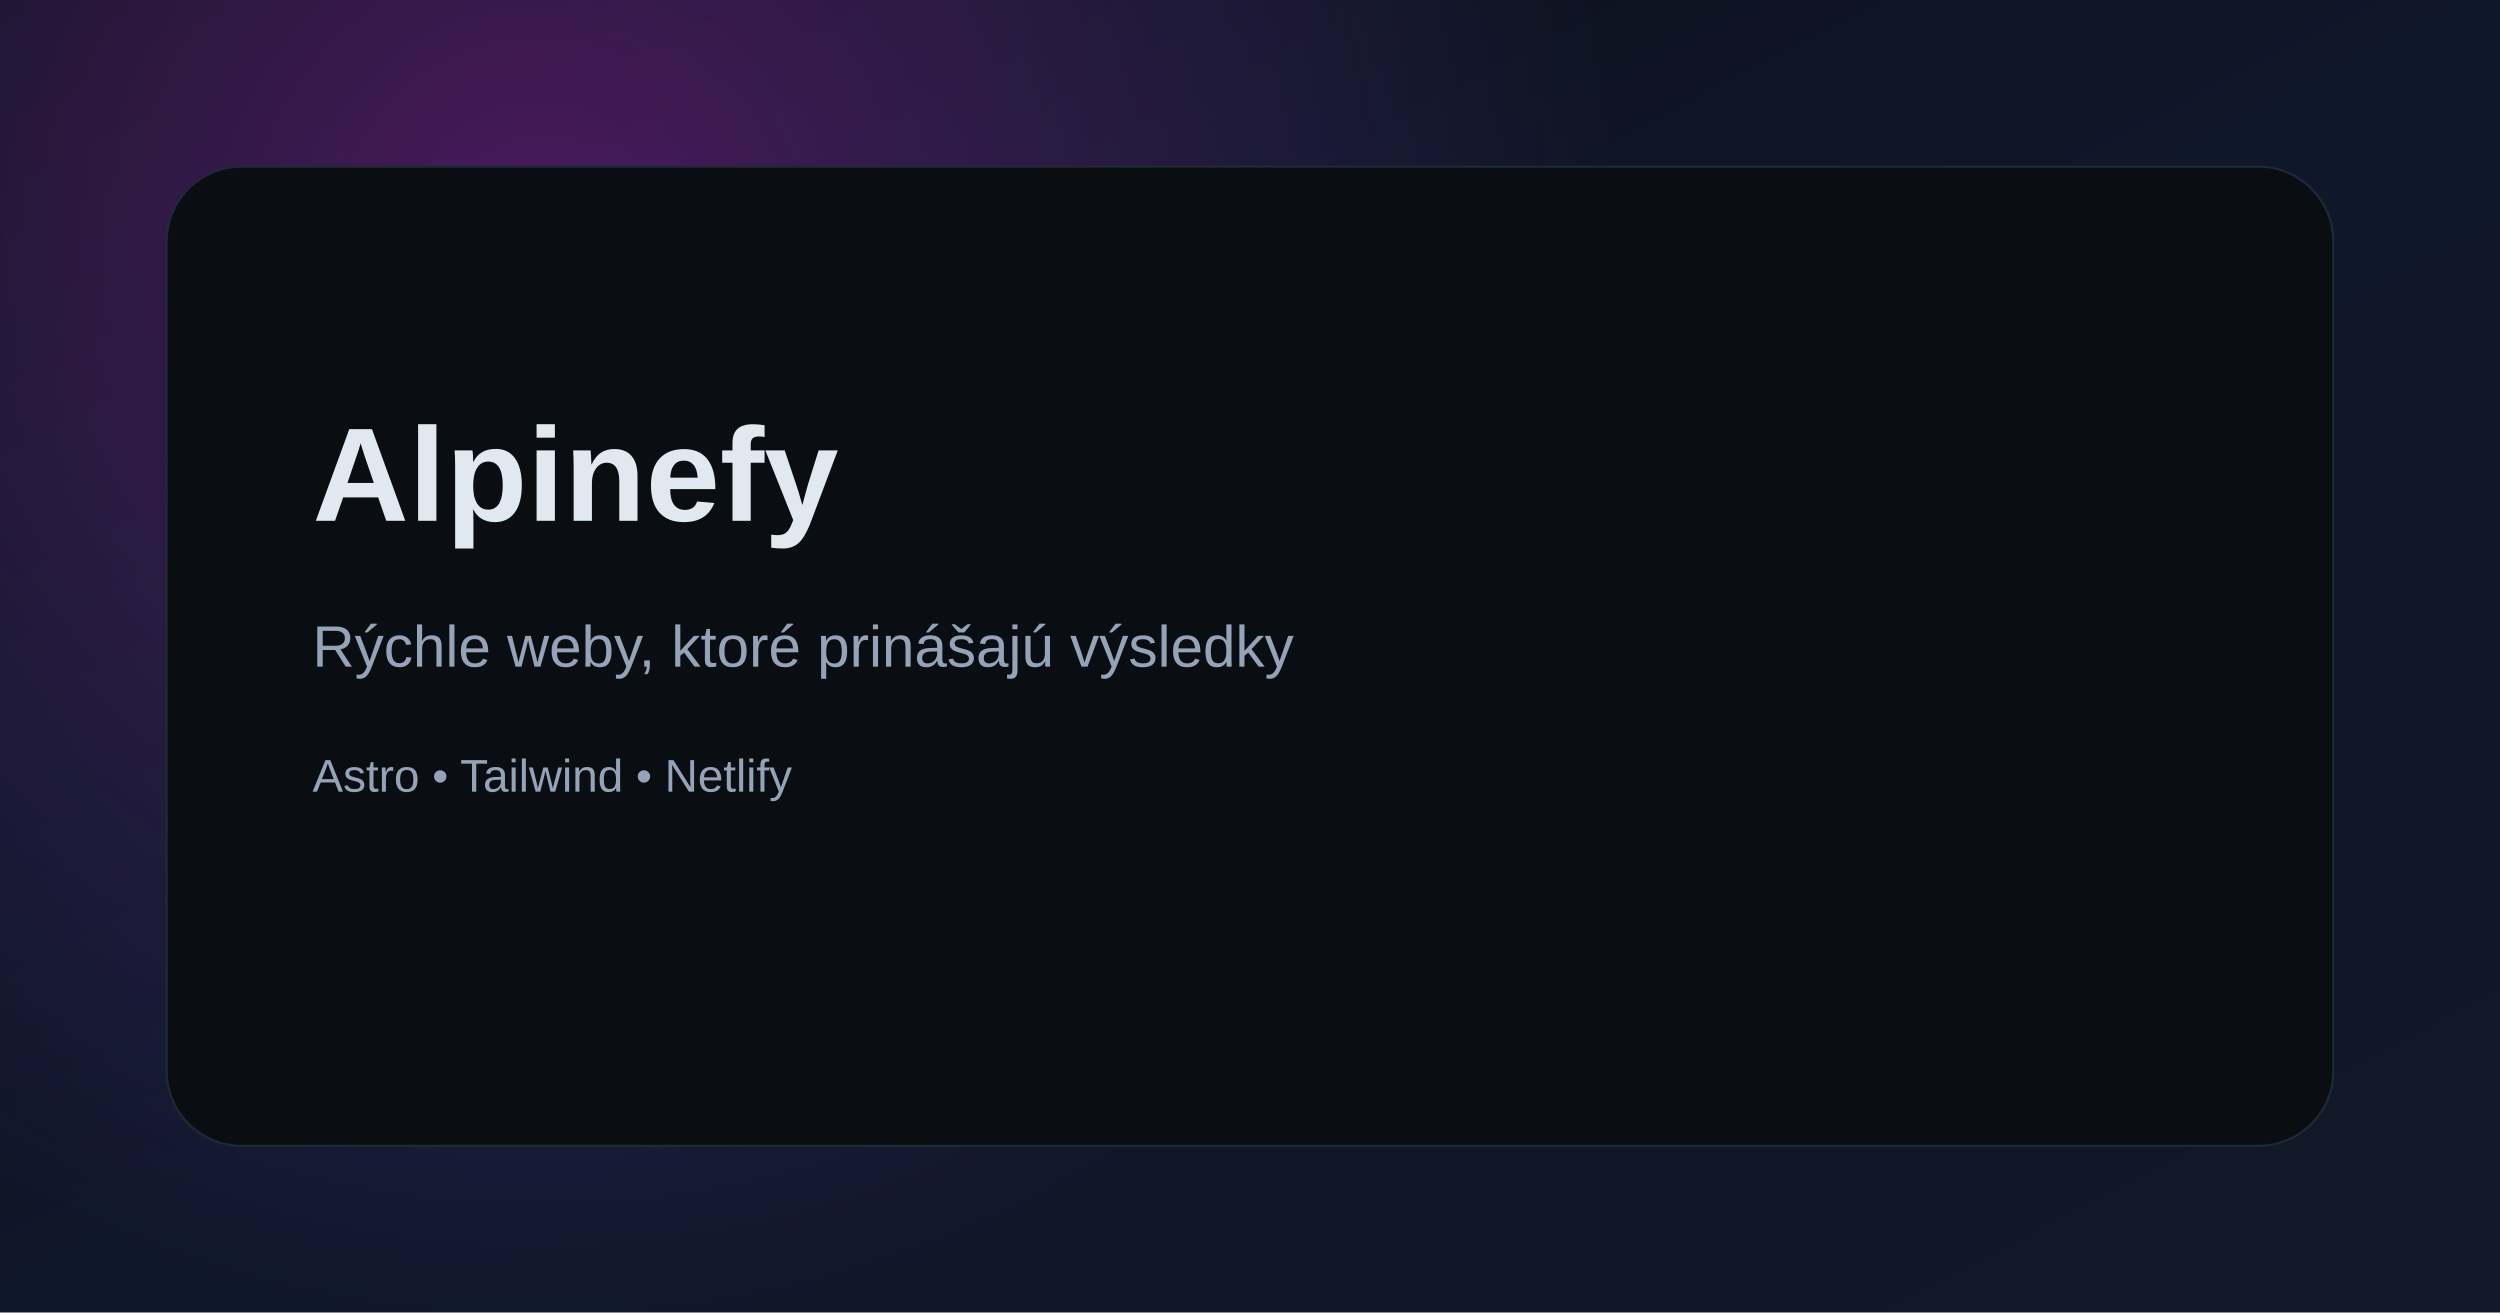
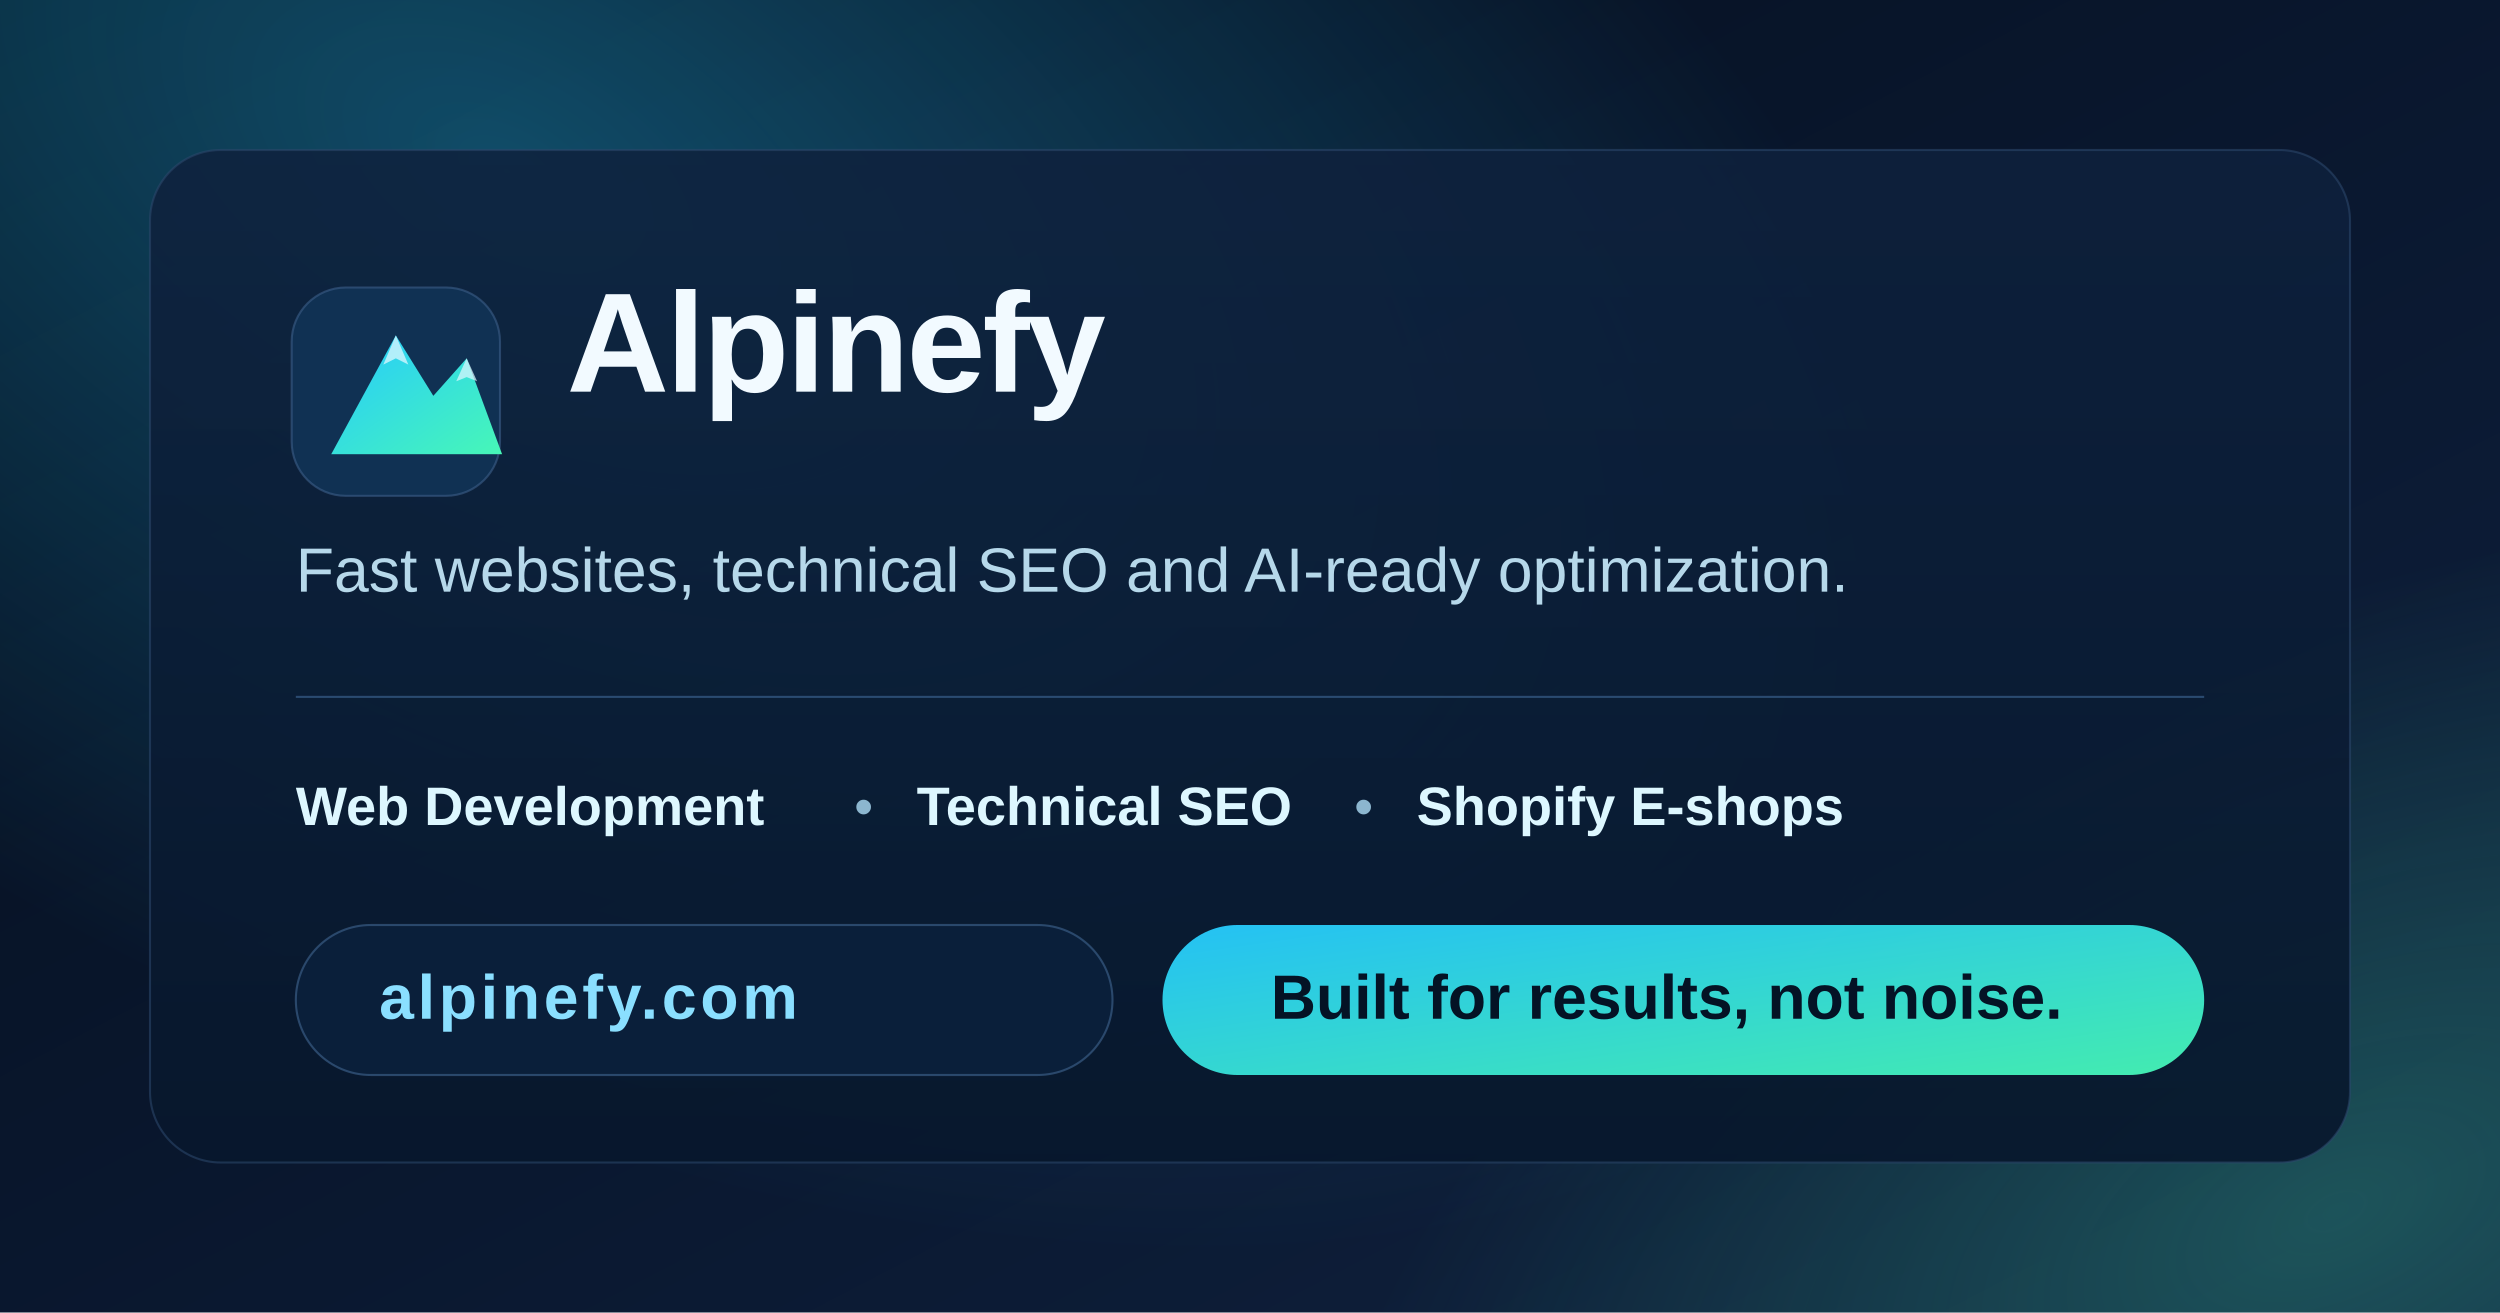
<svg xmlns="http://www.w3.org/2000/svg" width="1200" height="630" viewBox="0 0 1200 630" fill="none">
  <defs>
    <linearGradient id="bg" x1="0" y1="0" x2="1" y2="1">
-       <stop offset="0%" stop-color="#0A0D12" />
-       <stop offset="50%" stop-color="#0F172A" />
-       <stop offset="100%" stop-color="#111827" />
+       <stop offset="0%" stop-color="#040E1B" />
+       <stop offset="55%" stop-color="#0A1830" />
+       <stop offset="100%" stop-color="#10223F" />
    </linearGradient>
-     <radialGradient id="glow" cx="0" cy="0" r="1" gradientUnits="userSpaceOnUse" gradientTransform="translate(260 120) rotate(48) scale(520 520)">
-       <stop offset="0%" stop-color="#C026D3" stop-opacity="0.35" />
-       <stop offset="100%" stop-color="#8B5CF6" stop-opacity="0" />
+     <radialGradient id="aquaGlow" cx="0" cy="0" r="1" gradientUnits="userSpaceOnUse" gradientTransform="translate(240 80) rotate(28) scale(780 420)">
+       <stop offset="0%" stop-color="#26CAFF" stop-opacity="0.32" />
+       <stop offset="100%" stop-color="#26CAFF" stop-opacity="0" />
    </radialGradient>
+     <radialGradient id="limeGlow" cx="0" cy="0" r="1" gradientUnits="userSpaceOnUse" gradientTransform="translate(1120 580) rotate(-25) scale(520 280)">
+       <stop offset="0%" stop-color="#47F7B7" stop-opacity="0.24" />
+       <stop offset="100%" stop-color="#47F7B7" stop-opacity="0" />
+     </radialGradient>
+     <linearGradient id="panel" x1="0" y1="0" x2="0" y2="1">
+       <stop offset="0%" stop-color="#0E213D" stop-opacity="0.86" />
+       <stop offset="100%" stop-color="#07172C" stop-opacity="0.92" />
+     </linearGradient>
+     <linearGradient id="accent" x1="0" y1="0" x2="1" y2="1">
+       <stop offset="0%" stop-color="#26CAFF" />
+       <stop offset="100%" stop-color="#47F7B7" />
+     </linearGradient>
  </defs>
  <rect width="1200" height="630" fill="url(#bg)" />
-   <rect width="1200" height="630" fill="url(#glow)" />
-   <rect x="80" y="80" width="1040" height="470" rx="36" fill="#0A0D12" stroke="#1F2937" />
-   <text x="150" y="250" fill="#E2E8F0" font-family="Space Grotesk, Arial" font-size="64" font-weight="600">
+   <rect width="1200" height="630" fill="url(#aquaGlow)" />
+   <rect width="1200" height="630" fill="url(#limeGlow)" />
+   <rect x="72" y="72" width="1056" height="486" rx="34" fill="url(#panel)" stroke="#2B476C" stroke-opacity="0.58" />
+   <rect x="140" y="138" width="100" height="100" rx="26" fill="#103153" stroke="#3A5D86" stroke-opacity="0.62" />
+   <path d="M159 218L190 161L208 190L224 172L241 218H159Z" fill="url(#accent)" />
+   <path d="M190 161L196 175L190 172L184 175L190 161Z" fill="#DDF7FF" fill-opacity="0.75" />
+   <path d="M224 172L229 183L224 181L219 183L224 172Z" fill="#DDF7FF" fill-opacity="0.72" />
+   <text x="272" y="188" fill="#F2FAFF" font-family="Sora, Space Grotesk, Arial, sans-serif" font-size="68" font-weight="700" letter-spacing="-0.02em">
    Alpinefy
  </text>
-   <text x="150" y="320" fill="#94A3B8" font-family="DM Sans, Arial" font-size="28" font-weight="400">
-     Rýchle weby, ktoré prinášajú výsledky
+   <text x="142" y="284" fill="#B6D8EA" font-family="Space Grotesk, Arial, sans-serif" font-size="30" font-weight="500">
+     Fast websites, technical SEO and AI-ready optimization.
  </text>
-   <text x="150" y="380" fill="#94A3B8" font-family="DM Sans, Arial" font-size="22" font-weight="400">
-     Astro • Tailwind • Netlify
-   </text>
+   <rect x="142" y="334" width="916" height="1" fill="#355A84" fill-opacity="0.75" />
+   <text x="142" y="396" fill="#DDF7FF" font-family="Space Grotesk, Arial, sans-serif" font-size="26" font-weight="600">
+     Web Development</text>
+   <text x="410" y="396" fill="#8CB6CF" font-family="Space Grotesk, Arial, sans-serif" font-size="26" font-weight="500">
+     •</text>
+   <text x="440" y="396" fill="#DDF7FF" font-family="Space Grotesk, Arial, sans-serif" font-size="26" font-weight="600">
+     Technical SEO</text>
+   <text x="650" y="396" fill="#8CB6CF" font-family="Space Grotesk, Arial, sans-serif" font-size="26" font-weight="500">
+     •</text>
+   <text x="680" y="396" fill="#DDF7FF" font-family="Space Grotesk, Arial, sans-serif" font-size="26" font-weight="600">
+     Shopify E-shops</text>
+   <rect x="142" y="444" width="392" height="72" rx="36" fill="#0A1F3A" stroke="#3A5D86" stroke-opacity="0.68" />
+   <text x="182" y="489" fill="#8ADFFF" font-family="Space Grotesk, Arial, sans-serif" font-size="30" font-weight="700" letter-spacing="0.06em">alpinefy.com</text>
+   <rect x="558" y="444" width="500" height="72" rx="36" fill="url(#accent)" fill-opacity="0.95" />
+   <text x="610" y="489" fill="#041325" font-family="Space Grotesk, Arial, sans-serif" font-size="30" font-weight="700">Built for results, not noise.</text>
</svg>
